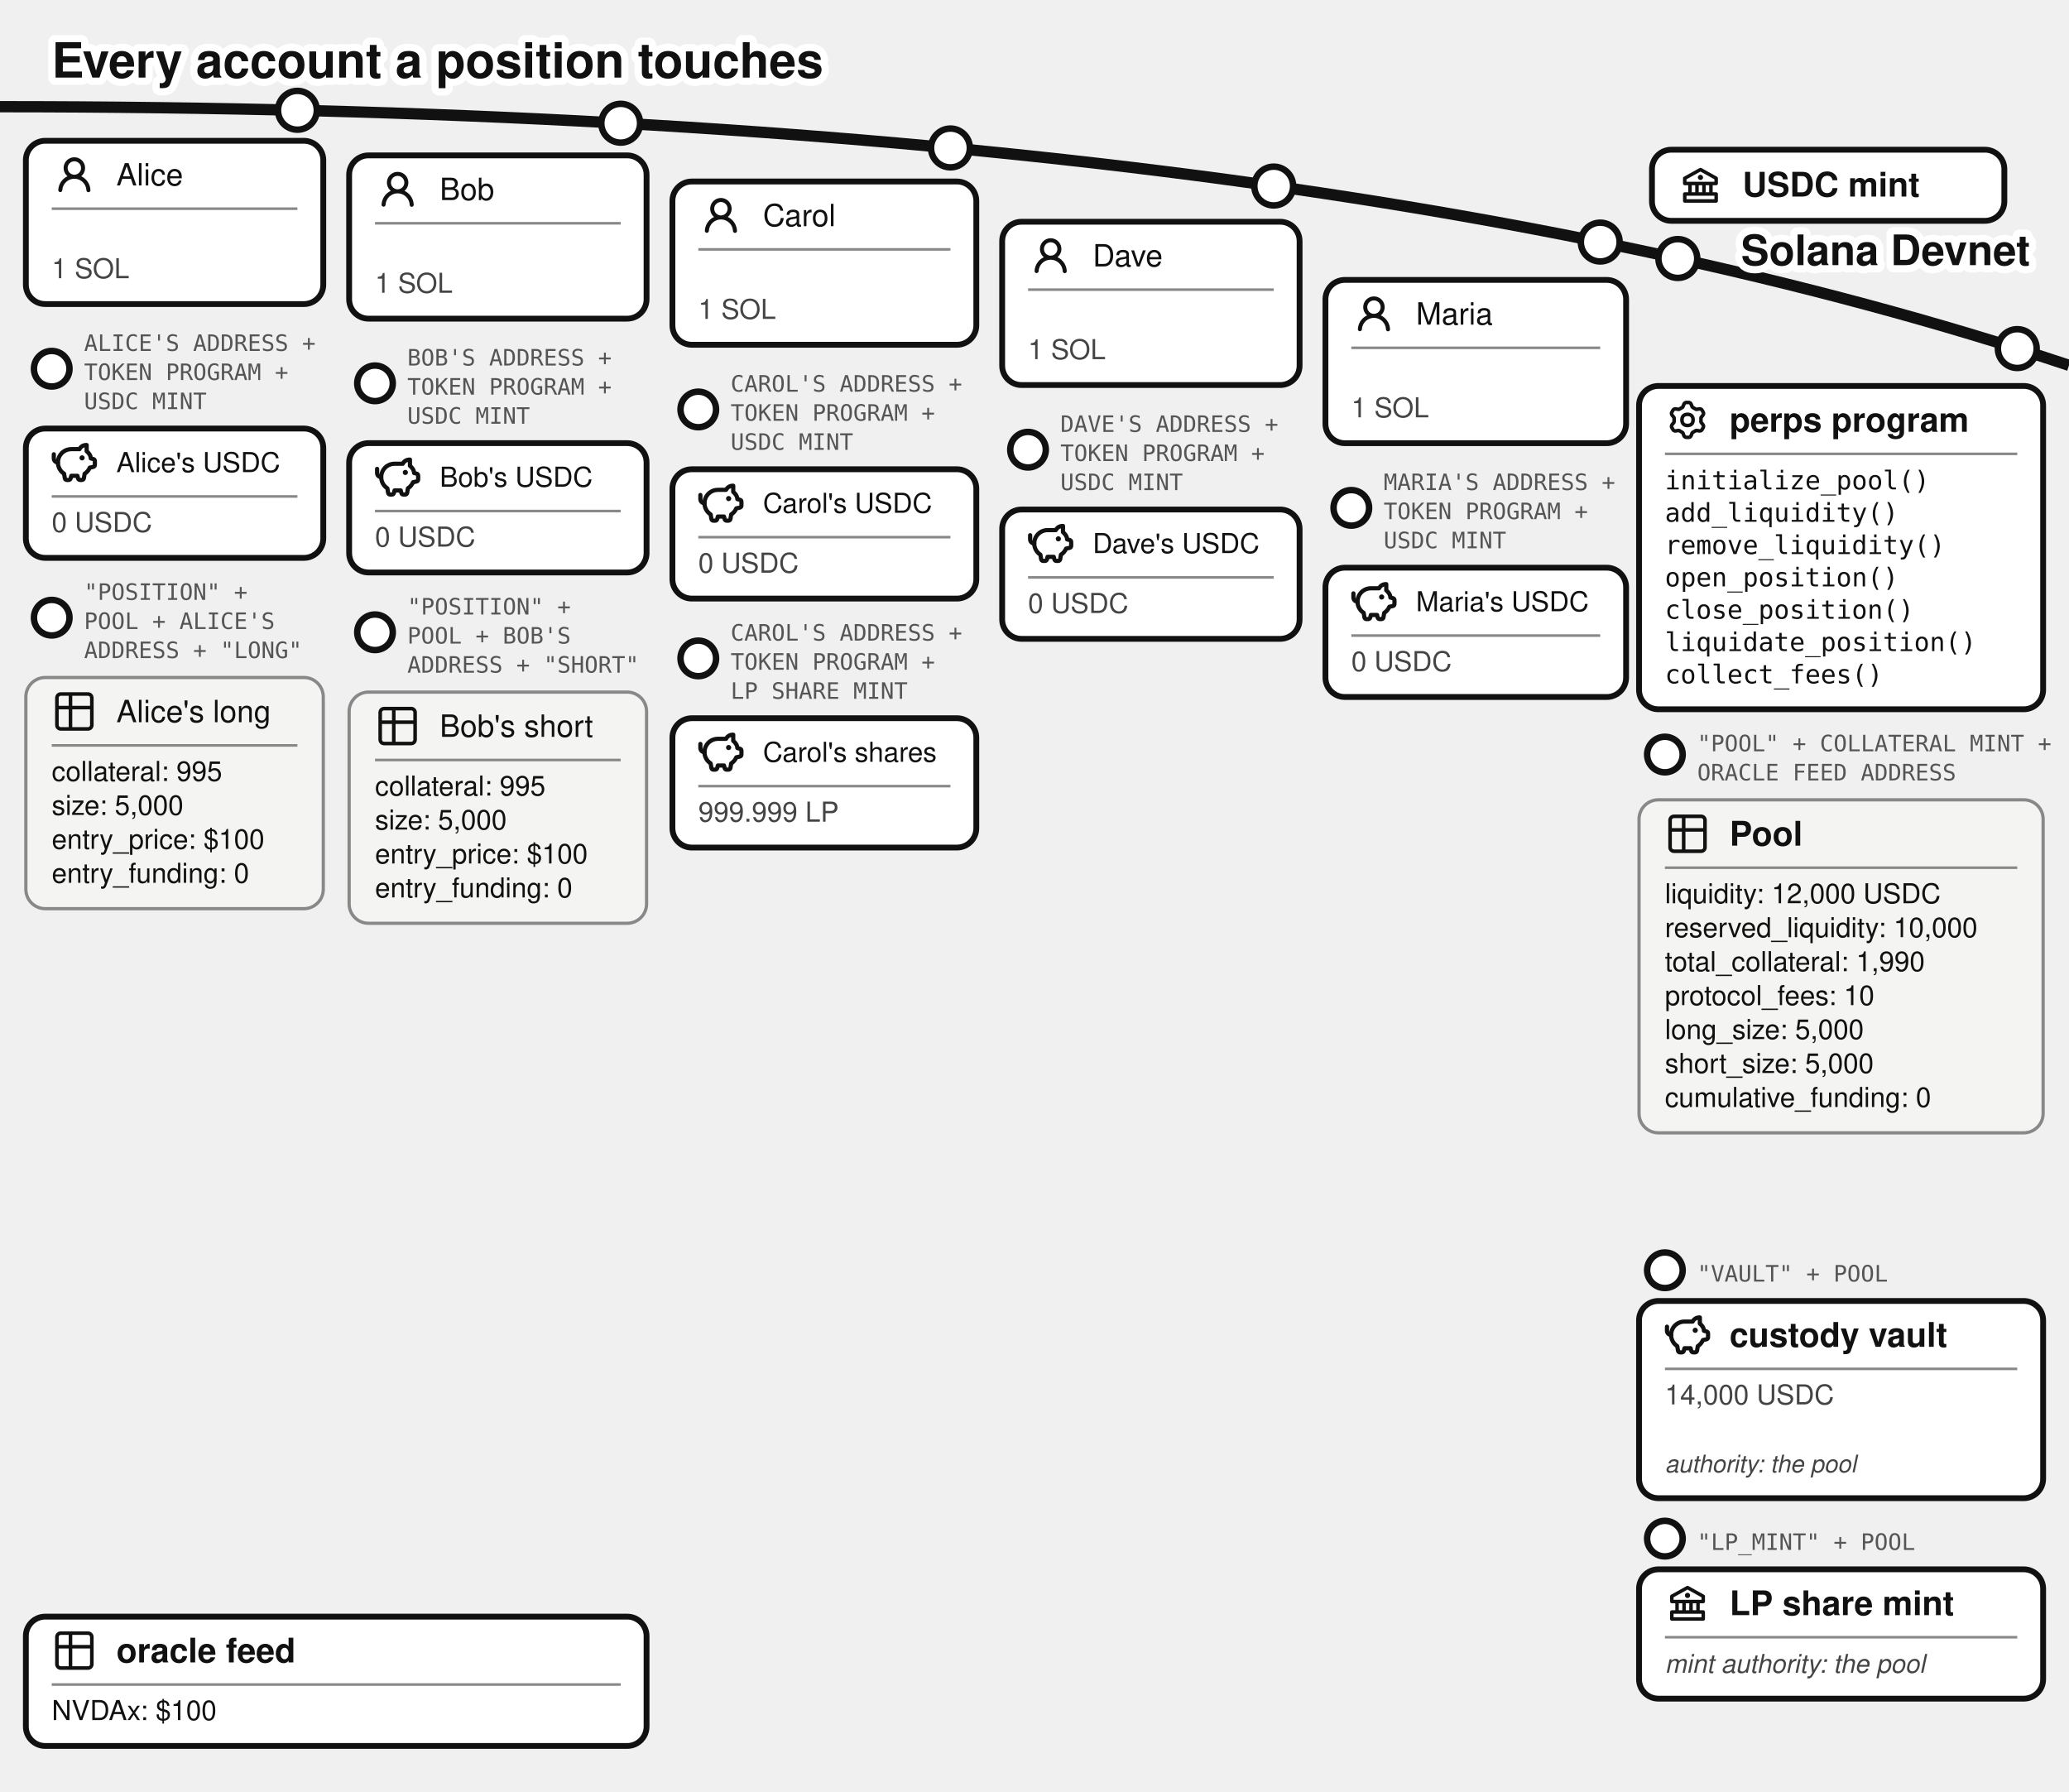
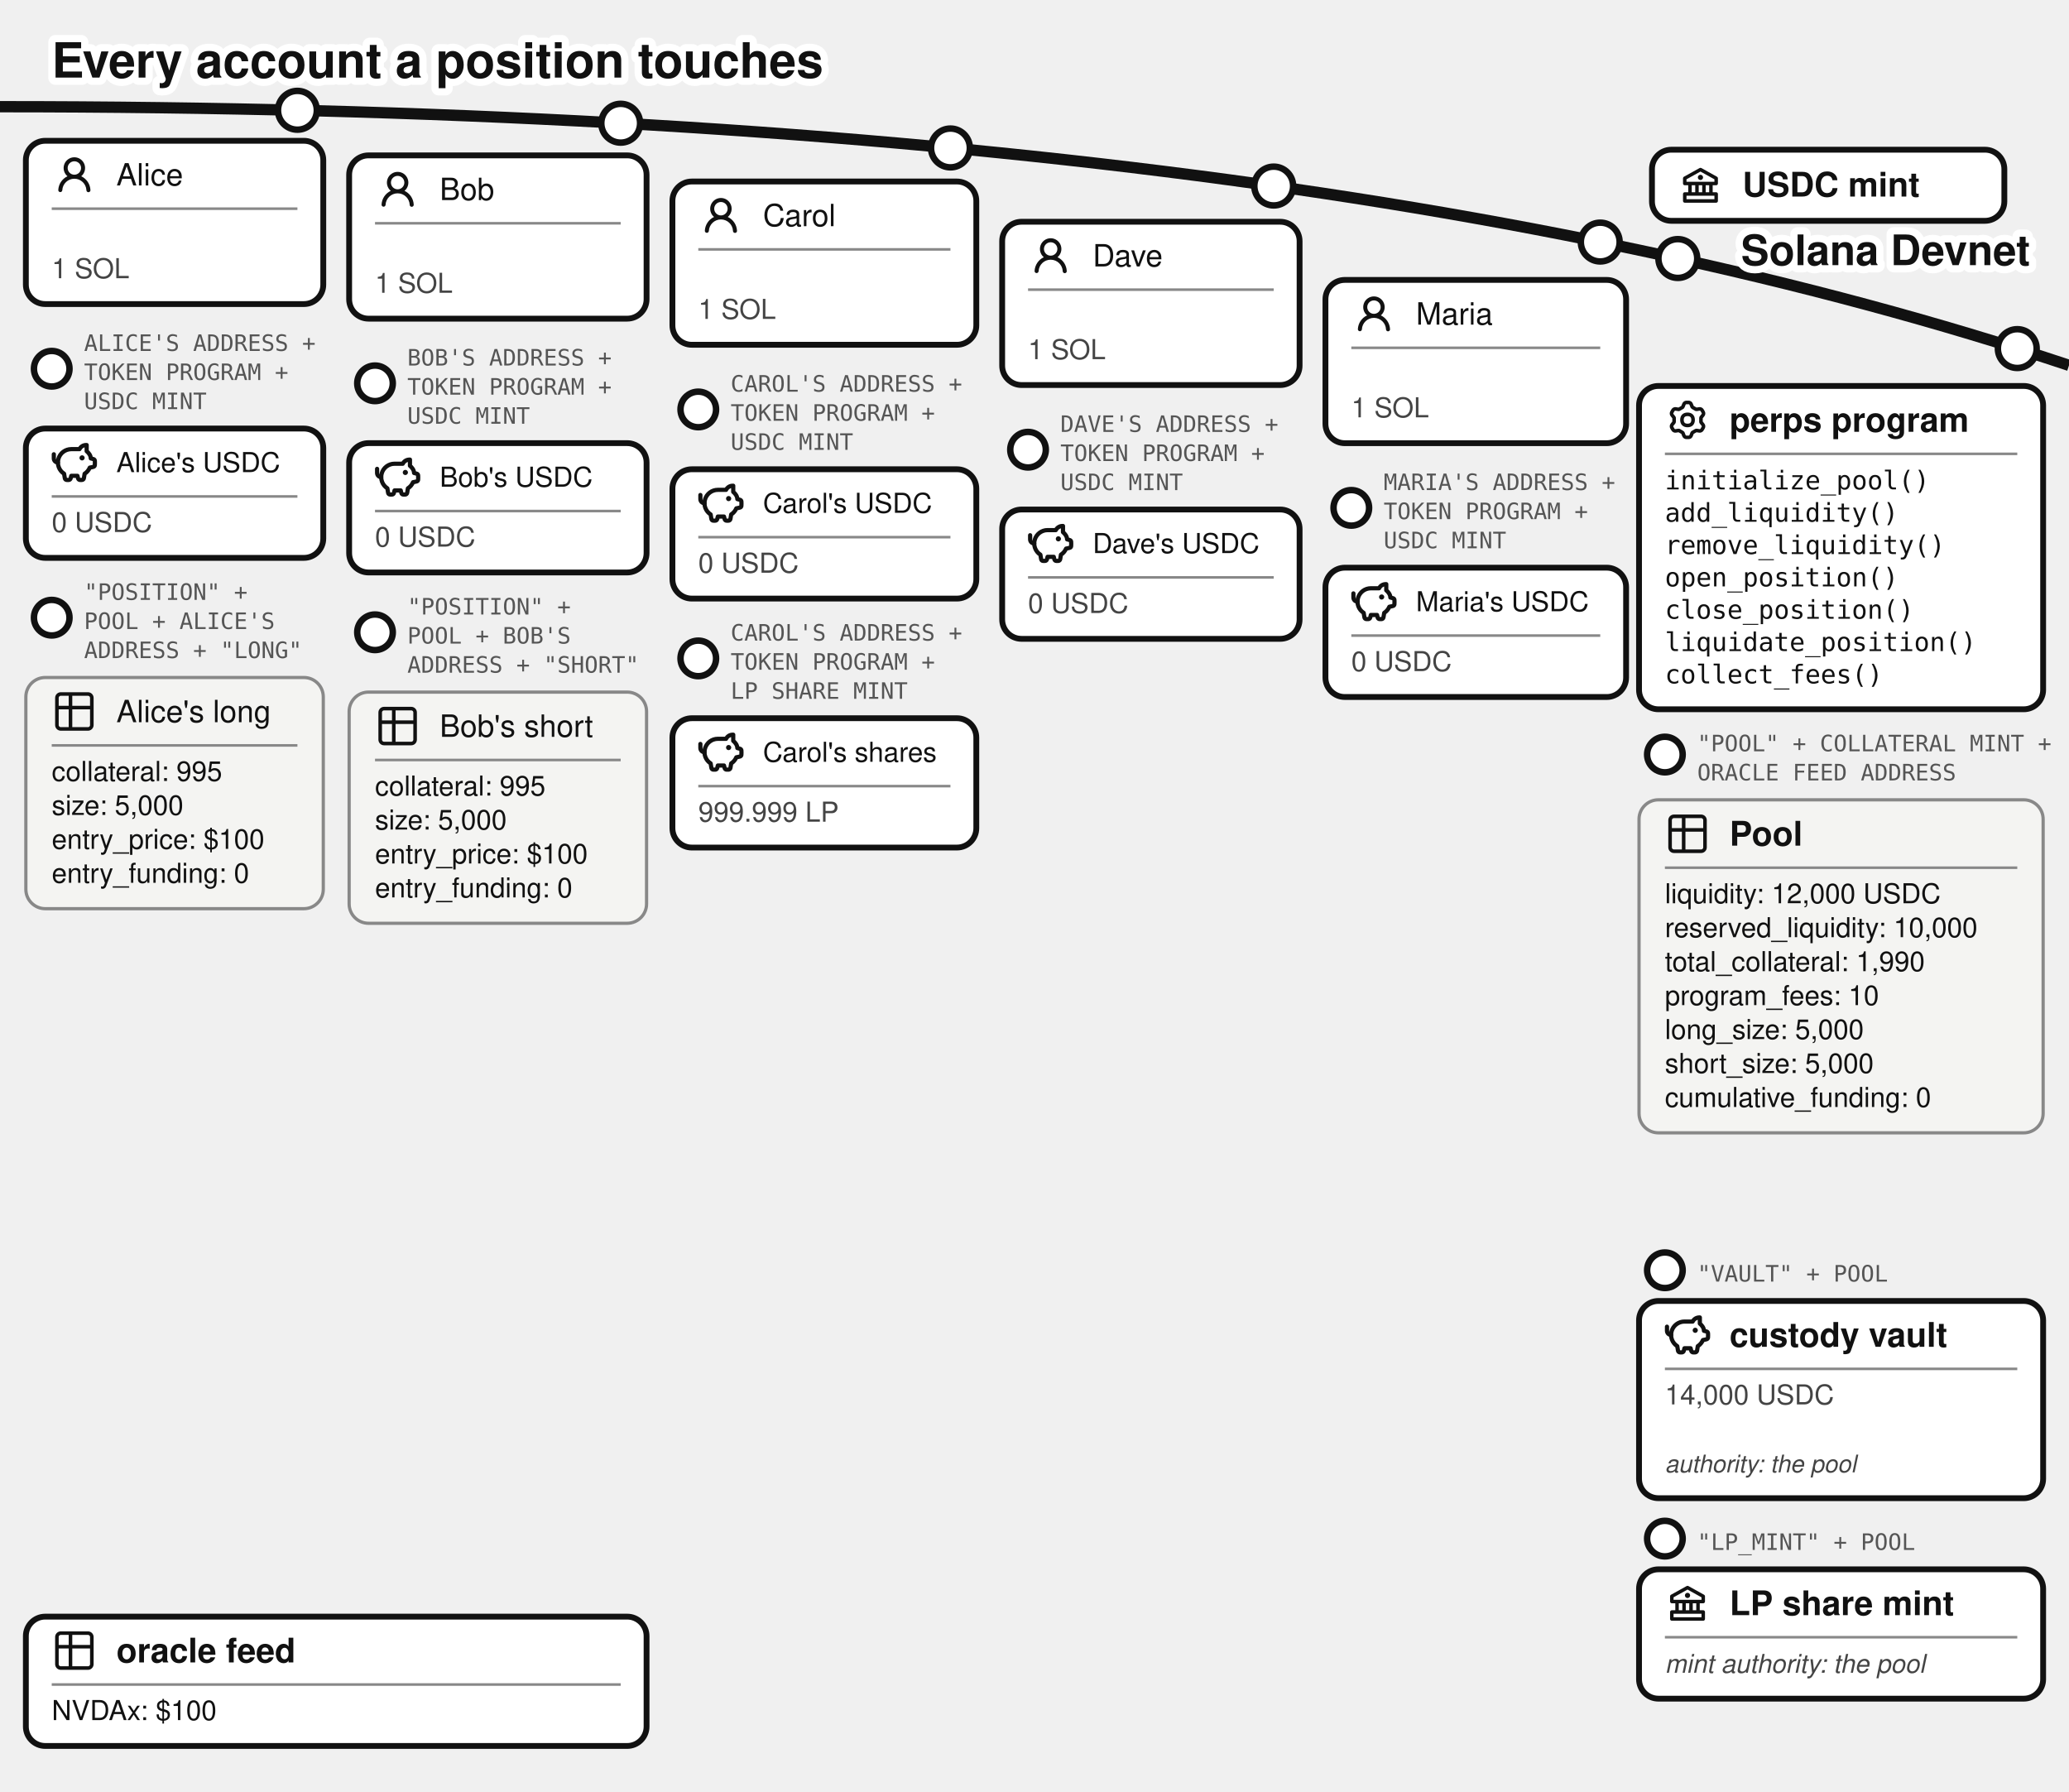
<svg xmlns="http://www.w3.org/2000/svg" viewBox="0 0 640 554" font-family="'Denim INK', Helvetica, Arial, sans-serif" fill="#111">
  <text stroke="#fff" stroke-width="4.5" paint-order="stroke" stroke-linejoin="round" x="16" y="24" font-size="15" font-weight="bold">Every account a position touches</text>
  <path d="M 0,33 Q 400,33 640,113" fill="none" stroke="#111" stroke-width="3.5" />
  <text stroke="#fff" stroke-width="4.5" paint-order="stroke" stroke-linejoin="round" x="628" y="82" font-size="13" fill="#111" font-weight="bold" text-anchor="end">Solana Devnet</text>
  <g>
    <circle cx="519" cy="79.958" r="6" fill="#fff" stroke="#111" stroke-width="2" />
    <rect x="511" y="46.299" width="109" height="22" rx="6" fill="#fff" stroke="#111" stroke-width="1.8" />
    <g transform="translate(519,50.2989)">
      <g transform="translate(0.52,0.519) scale(0.54)" fill="#111">
        <path d="m21.49 7.13l-9-5a.99.99 0 0 0-.97 0l-9.01 5C2.19 7.31 2 7.64 2 8v3c0 .55.45 1 1 1h2v4H3c-.55 0-1 .45-1 1v4c0 .55.45 1 1 1h18c.55 0 1-.45 1-1v-4c0-.55-.45-1-1-1h-2v-4h2c.55 0 1-.45 1-1V8a1 1 0 0 0-.51-.87M7 12h2v4H7zm6 0v4h-2v-4zm7 6v2H4v-2zm-3-2h-2v-4h2zm3-6H4V8.59l8-4.44l8 4.44z" />
        <path d="M12 6a1.5 1.5 0 1 0 0 3a1.5 1.5 0 1 0 0-3" />
      </g>
    </g>
    <text x="539" y="60.8" font-size="10.5" font-weight="bold">USDC mint</text>
  </g>
  <g>
    <circle cx="92" cy="34.11" r="6" fill="#fff" stroke="#111" stroke-width="2" />
    <rect x="8" y="43.542" width="92" height="50.5" rx="6" fill="#fff" stroke="#111" stroke-width="1.8" />
    <g transform="translate(16,47.0425)">
      <g transform="translate(0.36,0.767) scale(0.8301)" fill="#111">
        <path d="M10.561 8.073a6 6 0 0 1 3.432 5.142a.75.75 0 1 1-1.498.07a4.5 4.5 0 0 0-8.99 0a.75.75 0 0 1-1.498-.07a6 6 0 0 1 3.431-5.142a3.999 3.999 0 1 1 5.123 0M10.5 5a2.5 2.5 0 1 0-5 0a2.5 2.5 0 0 0 5 0" />
      </g>
    </g>
    <text x="36" y="57.367" font-size="9.5">Alice</text>
    <line x1="16" y1="64.543" x2="92" y2="64.543" stroke="#888" stroke-width="0.8" />
    <text x="16" y="86.043" font-size="8.5" fill="#444">1 SOL</text>
  </g>
  <g>
    <circle cx="16" cy="114.042" r="5.5" fill="#fff" stroke="#111" stroke-width="2" />
    <text x="26" y="108.542" font-size="7" font-family="'DejaVu Sans Mono', monospace" fill="#555">ALICE'S ADDRESS +</text>
    <text x="26" y="117.542" font-size="7" font-family="'DejaVu Sans Mono', monospace" fill="#555">TOKEN PROGRAM +</text>
    <text x="26" y="126.542" font-size="7" font-family="'DejaVu Sans Mono', monospace" fill="#555">USDC MINT</text>
    <rect x="8" y="132.542" width="92" height="40" rx="6" fill="#fff" stroke="#111" stroke-width="1.8" />
    <g transform="translate(16,136.042)">
      <g transform="translate(-0.624,-0.624) scale(0.6353)" fill="none" stroke="#111" stroke-linecap="round" stroke-linejoin="round" stroke-width="2.047">
        <path d="M14.5 5.5h-4A6.5 6.5 0 0 0 7 17.478l.288 1.738c.07.423.105.635.202.798a1 1 0 0 0 .49.416c.178.07.392.07.822.07c.397 0 .596 0 .764-.062a1 1 0 0 0 .479-.374c.1-.148.15-.34.246-.727l.209-.837h3l.21.837c.096.386.144.58.245.727a1 1 0 0 0 .479.374c.168.062.367.062.764.062c.43 0 .644 0 .821-.07a1 1 0 0 0 .49-.416c.098-.163.133-.375.203-.798L17 17.478a6.5 6.5 0 0 0 2.502-2.978l.89-.178c.77-.154 1.155-.231 1.381-.508c.227-.276.227-.669.227-1.453v-.3c0-.75 0-1.124-.212-1.396c-.212-.27-.575-.362-1.303-.544L20 10c0-1.5-1.167-2.833-2-3.5v-3h-.264c-1.37 0-2.623.774-3.236 2" />
        <path d="M15.875 9.75h-.125m.25 0a.25.25 0 1 1-.5 0a.25.25 0 0 1 .5 0M2 8v2a2 2 0 0 0 2 2" />
      </g>
    </g>
    <text x="36" y="146.017" font-size="8.5">Alice's USDC</text>
    <line x1="16" y1="153.542" x2="92" y2="153.542" stroke="#888" stroke-width="0.8" />
    <text x="16" y="164.542" font-size="8.5" fill="#444">0 USDC</text>
  </g>
  <g>
    <circle cx="192" cy="38.112" r="6" fill="#fff" stroke="#111" stroke-width="2" />
    <rect x="108" y="48.056" width="92" height="50.5" rx="6" fill="#fff" stroke="#111" stroke-width="1.8" />
    <g transform="translate(116,51.5562)">
      <g transform="translate(0.36,0.767) scale(0.8301)" fill="#111">
        <path d="M10.561 8.073a6 6 0 0 1 3.432 5.142a.75.75 0 1 1-1.498.07a4.5 4.5 0 0 0-8.99 0a.75.75 0 0 1-1.498-.07a6 6 0 0 1 3.431-5.142a3.999 3.999 0 1 1 5.123 0M10.5 5a2.5 2.5 0 1 0-5 0a2.5 2.5 0 0 0 5 0" />
      </g>
    </g>
    <text x="136" y="61.881" font-size="9.5">Bob</text>
    <line x1="116" y1="69.056" x2="192" y2="69.056" stroke="#888" stroke-width="0.8" />
    <text x="116" y="90.556" font-size="8.5" fill="#444">1 SOL</text>
  </g>
  <g>
    <circle cx="116" cy="118.556" r="5.5" fill="#fff" stroke="#111" stroke-width="2" />
    <text x="126" y="113.056" font-size="7" font-family="'DejaVu Sans Mono', monospace" fill="#555">BOB'S ADDRESS +</text>
    <text x="126" y="122.056" font-size="7" font-family="'DejaVu Sans Mono', monospace" fill="#555">TOKEN PROGRAM +</text>
    <text x="126" y="131.056" font-size="7" font-family="'DejaVu Sans Mono', monospace" fill="#555">USDC MINT</text>
    <rect x="108" y="137.056" width="92" height="40" rx="6" fill="#fff" stroke="#111" stroke-width="1.8" />
    <g transform="translate(116,140.556)">
      <g transform="translate(-0.624,-0.624) scale(0.6353)" fill="none" stroke="#111" stroke-linecap="round" stroke-linejoin="round" stroke-width="2.047">
        <path d="M14.5 5.5h-4A6.5 6.5 0 0 0 7 17.478l.288 1.738c.07.423.105.635.202.798a1 1 0 0 0 .49.416c.178.07.392.07.822.07c.397 0 .596 0 .764-.062a1 1 0 0 0 .479-.374c.1-.148.15-.34.246-.727l.209-.837h3l.21.837c.096.386.144.58.245.727a1 1 0 0 0 .479.374c.168.062.367.062.764.062c.43 0 .644 0 .821-.07a1 1 0 0 0 .49-.416c.098-.163.133-.375.203-.798L17 17.478a6.5 6.5 0 0 0 2.502-2.978l.89-.178c.77-.154 1.155-.231 1.381-.508c.227-.276.227-.669.227-1.453v-.3c0-.75 0-1.124-.212-1.396c-.212-.27-.575-.362-1.303-.544L20 10c0-1.5-1.167-2.833-2-3.5v-3h-.264c-1.37 0-2.623.774-3.236 2" />
        <path d="M15.875 9.75h-.125m.25 0a.25.25 0 1 1-.5 0a.25.25 0 0 1 .5 0M2 8v2a2 2 0 0 0 2 2" />
      </g>
    </g>
    <text x="136" y="150.531" font-size="8.5">Bob's USDC</text>
    <line x1="116" y1="158.056" x2="192" y2="158.056" stroke="#888" stroke-width="0.8" />
    <text x="116" y="169.056" font-size="8.5" fill="#444">0 USDC</text>
  </g>
  <g>
    <circle cx="294" cy="45.762" r="6" fill="#fff" stroke="#111" stroke-width="2" />
    <rect x="208" y="56.135" width="94" height="50.5" rx="6" fill="#fff" stroke="#111" stroke-width="1.8" />
    <g transform="translate(216,59.6346)">
      <g transform="translate(0.36,0.767) scale(0.8301)" fill="#111">
        <path d="M10.561 8.073a6 6 0 0 1 3.432 5.142a.75.75 0 1 1-1.498.07a4.5 4.5 0 0 0-8.99 0a.75.75 0 0 1-1.498-.07a6 6 0 0 1 3.431-5.142a3.999 3.999 0 1 1 5.123 0M10.5 5a2.5 2.5 0 1 0-5 0a2.5 2.5 0 0 0 5 0" />
      </g>
    </g>
    <text x="236" y="69.96" font-size="9.5">Carol</text>
    <line x1="216" y1="77.135" x2="294" y2="77.135" stroke="#888" stroke-width="0.8" />
    <text x="216" y="98.635" font-size="8.5" fill="#444">1 SOL</text>
  </g>
  <g>
    <circle cx="216" cy="126.635" r="5.5" fill="#fff" stroke="#111" stroke-width="2" />
    <text x="226" y="121.135" font-size="7" font-family="'DejaVu Sans Mono', monospace" fill="#555">CAROL'S ADDRESS +</text>
    <text x="226" y="130.135" font-size="7" font-family="'DejaVu Sans Mono', monospace" fill="#555">TOKEN PROGRAM +</text>
    <text x="226" y="139.135" font-size="7" font-family="'DejaVu Sans Mono', monospace" fill="#555">USDC MINT</text>
    <rect x="208" y="145.135" width="94" height="40" rx="6" fill="#fff" stroke="#111" stroke-width="1.8" />
    <g transform="translate(216,148.635)">
      <g transform="translate(-0.624,-0.624) scale(0.6353)" fill="none" stroke="#111" stroke-linecap="round" stroke-linejoin="round" stroke-width="2.047">
        <path d="M14.5 5.5h-4A6.5 6.5 0 0 0 7 17.478l.288 1.738c.07.423.105.635.202.798a1 1 0 0 0 .49.416c.178.07.392.07.822.07c.397 0 .596 0 .764-.062a1 1 0 0 0 .479-.374c.1-.148.15-.34.246-.727l.209-.837h3l.21.837c.096.386.144.58.245.727a1 1 0 0 0 .479.374c.168.062.367.062.764.062c.43 0 .644 0 .821-.07a1 1 0 0 0 .49-.416c.098-.163.133-.375.203-.798L17 17.478a6.5 6.5 0 0 0 2.502-2.978l.89-.178c.77-.154 1.155-.231 1.381-.508c.227-.276.227-.669.227-1.453v-.3c0-.75 0-1.124-.212-1.396c-.212-.27-.575-.362-1.303-.544L20 10c0-1.5-1.167-2.833-2-3.5v-3h-.264c-1.37 0-2.623.774-3.236 2" />
        <path d="M15.875 9.75h-.125m.25 0a.25.25 0 1 1-.5 0a.25.25 0 0 1 .5 0M2 8v2a2 2 0 0 0 2 2" />
      </g>
    </g>
    <text x="236" y="158.61" font-size="8.5">Carol's USDC</text>
    <line x1="216" y1="166.135" x2="294" y2="166.135" stroke="#888" stroke-width="0.8" />
    <text x="216" y="177.135" font-size="8.5" fill="#444">0 USDC</text>
  </g>
  <g>
    <circle cx="394" cy="57.54" r="6" fill="#fff" stroke="#111" stroke-width="2" />
    <rect x="310" y="68.585" width="92" height="50.5" rx="6" fill="#fff" stroke="#111" stroke-width="1.8" />
    <g transform="translate(318,72.0846)">
      <g transform="translate(0.36,0.767) scale(0.8301)" fill="#111">
        <path d="M10.561 8.073a6 6 0 0 1 3.432 5.142a.75.75 0 1 1-1.498.07a4.5 4.5 0 0 0-8.99 0a.75.75 0 0 1-1.498-.07a6 6 0 0 1 3.431-5.142a3.999 3.999 0 1 1 5.123 0M10.5 5a2.5 2.5 0 1 0-5 0a2.5 2.5 0 0 0 5 0" />
      </g>
    </g>
    <text x="338" y="82.41" font-size="9.5">Dave</text>
    <line x1="318" y1="89.585" x2="394" y2="89.585" stroke="#888" stroke-width="0.8" />
    <text x="318" y="111.085" font-size="8.5" fill="#444">1 SOL</text>
  </g>
  <g>
    <circle cx="318" cy="139.085" r="5.5" fill="#fff" stroke="#111" stroke-width="2" />
    <text x="328" y="133.585" font-size="7" font-family="'DejaVu Sans Mono', monospace" fill="#555">DAVE'S ADDRESS +</text>
    <text x="328" y="142.585" font-size="7" font-family="'DejaVu Sans Mono', monospace" fill="#555">TOKEN PROGRAM +</text>
    <text x="328" y="151.585" font-size="7" font-family="'DejaVu Sans Mono', monospace" fill="#555">USDC MINT</text>
    <rect x="310" y="157.585" width="92" height="40" rx="6" fill="#fff" stroke="#111" stroke-width="1.8" />
    <g transform="translate(318,161.085)">
      <g transform="translate(-0.624,-0.624) scale(0.6353)" fill="none" stroke="#111" stroke-linecap="round" stroke-linejoin="round" stroke-width="2.047">
        <path d="M14.5 5.5h-4A6.5 6.5 0 0 0 7 17.478l.288 1.738c.07.423.105.635.202.798a1 1 0 0 0 .49.416c.178.07.392.07.822.07c.397 0 .596 0 .764-.062a1 1 0 0 0 .479-.374c.1-.148.15-.34.246-.727l.209-.837h3l.21.837c.096.386.144.58.245.727a1 1 0 0 0 .479.374c.168.062.367.062.764.062c.43 0 .644 0 .821-.07a1 1 0 0 0 .49-.416c.098-.163.133-.375.203-.798L17 17.478a6.5 6.5 0 0 0 2.502-2.978l.89-.178c.77-.154 1.155-.231 1.381-.508c.227-.276.227-.669.227-1.453v-.3c0-.75 0-1.124-.212-1.396c-.212-.27-.575-.362-1.303-.544L20 10c0-1.5-1.167-2.833-2-3.5v-3h-.264c-1.37 0-2.623.774-3.236 2" />
        <path d="M15.875 9.75h-.125m.25 0a.25.25 0 1 1-.5 0a.25.25 0 0 1 .5 0M2 8v2a2 2 0 0 0 2 2" />
      </g>
    </g>
    <text x="338" y="171.06" font-size="8.5">Dave's USDC</text>
    <line x1="318" y1="178.585" x2="394" y2="178.585" stroke="#888" stroke-width="0.8" />
    <text x="318" y="189.585" font-size="8.5" fill="#444">0 USDC</text>
  </g>
  <g>
    <circle cx="495" cy="74.866" r="6" fill="#fff" stroke="#111" stroke-width="2" />
    <rect x="410" y="86.573" width="93" height="50.5" rx="6" fill="#fff" stroke="#111" stroke-width="1.8" />
    <g transform="translate(418,90.0729)">
      <g transform="translate(0.36,0.767) scale(0.8301)" fill="#111">
        <path d="M10.561 8.073a6 6 0 0 1 3.432 5.142a.75.75 0 1 1-1.498.07a4.5 4.5 0 0 0-8.99 0a.75.75 0 0 1-1.498-.07a6 6 0 0 1 3.431-5.142a3.999 3.999 0 1 1 5.123 0M10.5 5a2.5 2.5 0 1 0-5 0a2.5 2.5 0 0 0 5 0" />
      </g>
    </g>
    <text x="438" y="100.398" font-size="9.5">Maria</text>
    <line x1="418" y1="107.573" x2="495" y2="107.573" stroke="#888" stroke-width="0.8" />
    <text x="418" y="129.073" font-size="8.5" fill="#444">1 SOL</text>
  </g>
  <g>
    <circle cx="418" cy="157.073" r="5.5" fill="#fff" stroke="#111" stroke-width="2" />
    <text x="428" y="151.573" font-size="7" font-family="'DejaVu Sans Mono', monospace" fill="#555">MARIA'S ADDRESS +</text>
    <text x="428" y="160.573" font-size="7" font-family="'DejaVu Sans Mono', monospace" fill="#555">TOKEN PROGRAM +</text>
    <text x="428" y="169.573" font-size="7" font-family="'DejaVu Sans Mono', monospace" fill="#555">USDC MINT</text>
    <rect x="410" y="175.573" width="93" height="40" rx="6" fill="#fff" stroke="#111" stroke-width="1.8" />
    <g transform="translate(418,179.073)">
      <g transform="translate(-0.624,-0.624) scale(0.6353)" fill="none" stroke="#111" stroke-linecap="round" stroke-linejoin="round" stroke-width="2.047">
        <path d="M14.5 5.5h-4A6.5 6.5 0 0 0 7 17.478l.288 1.738c.07.423.105.635.202.798a1 1 0 0 0 .49.416c.178.07.392.07.822.07c.397 0 .596 0 .764-.062a1 1 0 0 0 .479-.374c.1-.148.15-.34.246-.727l.209-.837h3l.21.837c.096.386.144.58.245.727a1 1 0 0 0 .479.374c.168.062.367.062.764.062c.43 0 .644 0 .821-.07a1 1 0 0 0 .49-.416c.098-.163.133-.375.203-.798L17 17.478a6.5 6.5 0 0 0 2.502-2.978l.89-.178c.77-.154 1.155-.231 1.381-.508c.227-.276.227-.669.227-1.453v-.3c0-.75 0-1.124-.212-1.396c-.212-.27-.575-.362-1.303-.544L20 10c0-1.5-1.167-2.833-2-3.5v-3h-.264c-1.37 0-2.623.774-3.236 2" />
        <path d="M15.875 9.75h-.125m.25 0a.25.25 0 1 1-.5 0a.25.25 0 0 1 .5 0M2 8v2a2 2 0 0 0 2 2" />
      </g>
    </g>
    <text x="438" y="189.048" font-size="8.5">Maria's USDC</text>
    <line x1="418" y1="196.573" x2="495" y2="196.573" stroke="#888" stroke-width="0.8" />
    <text x="418" y="207.573" font-size="8.5" fill="#444">0 USDC</text>
  </g>
  <g>
    <circle cx="16" cy="191.042" r="5.5" fill="#fff" stroke="#111" stroke-width="2" />
    <text x="26" y="185.542" font-size="7" font-family="'DejaVu Sans Mono', monospace" fill="#555">"POSITION" +</text>
    <text x="26" y="194.542" font-size="7" font-family="'DejaVu Sans Mono', monospace" fill="#555">POOL + ALICE'S</text>
    <text x="26" y="203.542" font-size="7" font-family="'DejaVu Sans Mono', monospace" fill="#555">ADDRESS + "LONG"</text>
    <rect x="8" y="209.542" width="92" height="71.5" rx="6" fill="#f4f4f2" stroke="#888" />
    <g transform="translate(16,213.042)">
      <g transform="translate(-0.195,-0.195) scale(0.6)" fill="none" stroke="#111" stroke-linecap="round" stroke-linejoin="round" stroke-width="1.843">
        <path d="M3 5a2 2 0 0 1 2-2h14a2 2 0 0 1 2 2v14a2 2 0 0 1-2 2H5a2 2 0 0 1-2-2zm0 5h18M10 3v18" />
      </g>
    </g>
    <text x="36" y="223.367" font-size="9.5">Alice's long</text>
    <line x1="16" y1="230.542" x2="92" y2="230.542" stroke="#888" stroke-width="0.8" />
    <text x="16" y="241.542" font-size="8.5">collateral: 995</text>
    <text x="16" y="252.042" font-size="8.5">size: 5,000</text>
    <text x="16" y="262.542" font-size="8.5">entry_price: $100</text>
    <text x="16" y="273.042" font-size="8.5">entry_funding: 0</text>
  </g>
  <g>
    <circle cx="116" cy="195.556" r="5.5" fill="#fff" stroke="#111" stroke-width="2" />
    <text x="126" y="190.056" font-size="7" font-family="'DejaVu Sans Mono', monospace" fill="#555">"POSITION" +</text>
    <text x="126" y="199.056" font-size="7" font-family="'DejaVu Sans Mono', monospace" fill="#555">POOL + BOB'S</text>
    <text x="126" y="208.056" font-size="7" font-family="'DejaVu Sans Mono', monospace" fill="#555">ADDRESS + "SHORT"</text>
    <rect x="108" y="214.056" width="92" height="71.5" rx="6" fill="#f4f4f2" stroke="#888" />
    <g transform="translate(116,217.556)">
      <g transform="translate(-0.195,-0.195) scale(0.6)" fill="none" stroke="#111" stroke-linecap="round" stroke-linejoin="round" stroke-width="1.843">
        <path d="M3 5a2 2 0 0 1 2-2h14a2 2 0 0 1 2 2v14a2 2 0 0 1-2 2H5a2 2 0 0 1-2-2zm0 5h18M10 3v18" />
      </g>
    </g>
    <text x="136" y="227.881" font-size="9.5">Bob's short</text>
    <line x1="116" y1="235.056" x2="192" y2="235.056" stroke="#888" stroke-width="0.8" />
    <text x="116" y="246.056" font-size="8.5">collateral: 995</text>
    <text x="116" y="256.556" font-size="8.5">size: 5,000</text>
    <text x="116" y="267.056" font-size="8.5">entry_price: $100</text>
    <text x="116" y="277.556" font-size="8.5">entry_funding: 0</text>
  </g>
  <g>
    <circle cx="216" cy="203.635" r="5.5" fill="#fff" stroke="#111" stroke-width="2" />
    <text x="226" y="198.135" font-size="7" font-family="'DejaVu Sans Mono', monospace" fill="#555">CAROL'S ADDRESS +</text>
    <text x="226" y="207.135" font-size="7" font-family="'DejaVu Sans Mono', monospace" fill="#555">TOKEN PROGRAM +</text>
    <text x="226" y="216.135" font-size="7" font-family="'DejaVu Sans Mono', monospace" fill="#555">LP SHARE MINT</text>
    <rect x="208" y="222.135" width="94" height="40" rx="6" fill="#fff" stroke="#111" stroke-width="1.8" />
    <g transform="translate(216,225.635)">
      <g transform="translate(-0.624,-0.624) scale(0.6353)" fill="none" stroke="#111" stroke-linecap="round" stroke-linejoin="round" stroke-width="2.047">
        <path d="M14.5 5.5h-4A6.5 6.5 0 0 0 7 17.478l.288 1.738c.07.423.105.635.202.798a1 1 0 0 0 .49.416c.178.07.392.07.822.07c.397 0 .596 0 .764-.062a1 1 0 0 0 .479-.374c.1-.148.15-.34.246-.727l.209-.837h3l.21.837c.096.386.144.58.245.727a1 1 0 0 0 .479.374c.168.062.367.062.764.062c.43 0 .644 0 .821-.07a1 1 0 0 0 .49-.416c.098-.163.133-.375.203-.798L17 17.478a6.5 6.5 0 0 0 2.502-2.978l.89-.178c.77-.154 1.155-.231 1.381-.508c.227-.276.227-.669.227-1.453v-.3c0-.75 0-1.124-.212-1.396c-.212-.27-.575-.362-1.303-.544L20 10c0-1.5-1.167-2.833-2-3.5v-3h-.264c-1.37 0-2.623.774-3.236 2" />
        <path d="M15.875 9.75h-.125m.25 0a.25.25 0 1 1-.5 0a.25.25 0 0 1 .5 0M2 8v2a2 2 0 0 0 2 2" />
      </g>
    </g>
    <text x="236" y="235.61" font-size="8.5">Carol's shares</text>
    <line x1="216" y1="243.135" x2="294" y2="243.135" stroke="#888" stroke-width="0.8" />
    <text x="216" y="254.135" font-size="8.5" fill="#444">999.999 LP</text>
  </g>
  <g>
    <circle cx="624" cy="107.812" r="6" fill="#fff" stroke="#111" stroke-width="2" />
    <rect x="507" y="119.37" width="125" height="100" rx="6" fill="#fff" stroke="#111" stroke-width="1.8" />
    <g transform="translate(515,122.87)">
      <g transform="translate(0.951,0.952) scale(0.864)" fill="none" stroke="#111" stroke-linecap="round" stroke-linejoin="round" stroke-width="1.28">
        <path d="M11.808 7.727c0 .05.017.1.048.14l.667.84a.96.96 0 0 1 .082 1.08l-.392.676a.96.96 0 0 1-.975.47l-1.063-.16a.23.23 0 0 0-.145.027l-1.26.727a.23.23 0 0 0-.096.112l-.392 1a.96.96 0 0 1-.893.611h-.782a.96.96 0 0 1-.893-.61l-.392-1a.23.23 0 0 0-.096-.113L3.967 10.8a.23.23 0 0 0-.145-.028l-1.063.162a.96.96 0 0 1-.976-.47l-.39-.677a.96.96 0 0 1 .08-1.08l.67-.84a.22.22 0 0 0 .05-.14V6.273c0-.05-.018-.1-.05-.14l-.67-.84a.96.96 0 0 1-.08-1.08l.39-.676a.96.96 0 0 1 .976-.47l1.06.16a.23.23 0 0 0 .145-.027l1.262-.73a.23.23 0 0 0 .096-.113l.394-.996A.96.96 0 0 1 6.61.75h.784a.96.96 0 0 1 .893.61l.392.997q.028.075.096.116l1.26.727a.23.23 0 0 0 .145.028l1.062-.162a.96.96 0 0 1 .976.47l.391.677a.96.96 0 0 1-.081 1.08l-.67.84a.22.22 0 0 0-.049.14v1.454Z" />
        <path d="M7 8.996c1.277 0 1.996-.719 1.996-1.996S8.277 5.004 7 5.004S5.004 5.723 5.004 7S5.723 8.996 7 8.996" />
      </g>
    </g>
    <text x="535" y="133.545" font-size="10.5" font-weight="bold">perps program</text>
    <line x1="515" y1="140.37" x2="624" y2="140.37" stroke="#888" stroke-width="0.8" />
    <text x="515" y="151.37" font-size="8" font-family="'DejaVu Sans Mono', Menlo, monospace">initialize_pool()</text>
    <text x="515" y="161.37" font-size="8" font-family="'DejaVu Sans Mono', Menlo, monospace">add_liquidity()</text>
    <text x="515" y="171.37" font-size="8" font-family="'DejaVu Sans Mono', Menlo, monospace">remove_liquidity()</text>
    <text x="515" y="181.37" font-size="8" font-family="'DejaVu Sans Mono', Menlo, monospace">open_position()</text>
    <text x="515" y="191.37" font-size="8" font-family="'DejaVu Sans Mono', Menlo, monospace">close_position()</text>
    <text x="515" y="201.37" font-size="8" font-family="'DejaVu Sans Mono', Menlo, monospace">liquidate_position()</text>
    <text x="515" y="211.37" font-size="8" font-family="'DejaVu Sans Mono', Menlo, monospace">collect_fees()</text>
  </g>
  <g>
    <circle cx="515" cy="233.37" r="5.5" fill="#fff" stroke="#111" stroke-width="2" />
    <text x="525" y="232.37" font-size="7" font-family="'DejaVu Sans Mono', monospace" fill="#555">"POOL" + COLLATERAL MINT +</text>
    <text x="525" y="241.37" font-size="7" font-family="'DejaVu Sans Mono', monospace" fill="#555">ORACLE FEED ADDRESS</text>
    <rect x="507" y="247.37" width="125" height="103" rx="6" fill="#f4f4f2" stroke="#888" />
    <g transform="translate(515,250.87)">
      <g transform="translate(-0.195,-0.195) scale(0.6)" fill="none" stroke="#111" stroke-linecap="round" stroke-linejoin="round" stroke-width="1.843">
        <path d="M3 5a2 2 0 0 1 2-2h14a2 2 0 0 1 2 2v14a2 2 0 0 1-2 2H5a2 2 0 0 1-2-2zm0 5h18M10 3v18" />
      </g>
    </g>
    <text x="535" y="261.545" font-size="10.5" font-weight="bold">Pool</text>
    <line x1="515" y1="268.37" x2="624" y2="268.37" stroke="#888" stroke-width="0.8" />
    <text x="515" y="279.37" font-size="8.5">liquidity: 12,000 USDC</text>
    <text x="515" y="289.87" font-size="8.5">reserved_liquidity: 10,000</text>
    <text x="515" y="300.37" font-size="8.5">total_collateral: 1,990</text>
-     <text x="515" y="310.87" font-size="8.5">protocol_fees: 10</text>
+     <text x="515" y="310.87" font-size="8.5">program_fees: 10</text>
    <text x="515" y="321.37" font-size="8.5">long_size: 5,000</text>
    <text x="515" y="331.87" font-size="8.5">short_size: 5,000</text>
    <text x="515" y="342.37" font-size="8.5">cumulative_funding: 0</text>
  </g>
  <g>
    <circle cx="515" cy="392.87" r="5.5" fill="#fff" stroke="#111" stroke-width="2" />
    <text x="525" y="396.37" font-size="7" font-family="'DejaVu Sans Mono', monospace" fill="#555">"VAULT" + POOL</text>
    <rect x="507" y="402.37" width="125" height="61" rx="6" fill="#fff" stroke="#111" stroke-width="1.8" />
    <g transform="translate(515,405.87)">
      <g transform="translate(-0.624,-0.624) scale(0.6353)" fill="none" stroke="#111" stroke-linecap="round" stroke-linejoin="round" stroke-width="2.047">
        <path d="M14.5 5.5h-4A6.5 6.5 0 0 0 7 17.478l.288 1.738c.07.423.105.635.202.798a1 1 0 0 0 .49.416c.178.07.392.07.822.07c.397 0 .596 0 .764-.062a1 1 0 0 0 .479-.374c.1-.148.15-.34.246-.727l.209-.837h3l.21.837c.096.386.144.58.245.727a1 1 0 0 0 .479.374c.168.062.367.062.764.062c.43 0 .644 0 .821-.07a1 1 0 0 0 .49-.416c.098-.163.133-.375.203-.798L17 17.478a6.5 6.5 0 0 0 2.502-2.978l.89-.178c.77-.154 1.155-.231 1.381-.508c.227-.276.227-.669.227-1.453v-.3c0-.75 0-1.124-.212-1.396c-.212-.27-.575-.362-1.303-.544L20 10c0-1.5-1.167-2.833-2-3.5v-3h-.264c-1.37 0-2.623.774-3.236 2" />
        <path d="M15.875 9.75h-.125m.25 0a.25.25 0 1 1-.5 0a.25.25 0 0 1 .5 0M2 8v2a2 2 0 0 0 2 2" />
      </g>
    </g>
    <text x="535" y="416.545" font-size="10.5" font-weight="bold">custody vault</text>
    <line x1="515" y1="423.37" x2="624" y2="423.37" stroke="#888" stroke-width="0.8" />
    <text x="515" y="434.37" font-size="8.5" fill="#444">14,000 USDC</text>
    <text x="515" y="455.37" font-size="7.5" font-style="italic" fill="#444">authority: the pool</text>
  </g>
  <g>
    <circle cx="515" cy="475.87" r="5.5" fill="#fff" stroke="#111" stroke-width="2" />
    <text x="525" y="479.37" font-size="7" font-family="'DejaVu Sans Mono', monospace" fill="#555">"LP_MINT" + POOL</text>
    <rect x="507" y="485.37" width="125" height="40" rx="6" fill="#fff" stroke="#111" stroke-width="1.8" />
    <g transform="translate(515,488.87)">
      <g transform="translate(0.52,0.519) scale(0.54)" fill="#111">
        <path d="m21.49 7.13l-9-5a.99.99 0 0 0-.97 0l-9.01 5C2.19 7.31 2 7.64 2 8v3c0 .55.45 1 1 1h2v4H3c-.55 0-1 .45-1 1v4c0 .55.45 1 1 1h18c.55 0 1-.45 1-1v-4c0-.55-.45-1-1-1h-2v-4h2c.55 0 1-.45 1-1V8a1 1 0 0 0-.51-.87M7 12h2v4H7zm6 0v4h-2v-4zm7 6v2H4v-2zm-3-2h-2v-4h2zm3-6H4V8.59l8-4.44l8 4.44z" />
        <path d="M12 6a1.5 1.5 0 1 0 0 3a1.5 1.5 0 1 0 0-3" />
      </g>
    </g>
    <text x="535" y="499.545" font-size="10.5" font-weight="bold">LP share mint</text>
    <line x1="515" y1="506.37" x2="624" y2="506.37" stroke="#888" stroke-width="0.8" />
    <text x="515" y="517.37" font-size="8" font-style="italic" fill="#444">mint authority: the pool</text>
  </g>
  <g>
    <rect x="8" y="500" width="192" height="40" rx="6" fill="#fff" stroke="#111" stroke-width="1.8" />
    <g transform="translate(16,503.5)">
      <g transform="translate(-0.195,-0.195) scale(0.6)" fill="none" stroke="#111" stroke-linecap="round" stroke-linejoin="round" stroke-width="1.843">
        <path d="M3 5a2 2 0 0 1 2-2h14a2 2 0 0 1 2 2v14a2 2 0 0 1-2 2H5a2 2 0 0 1-2-2zm0 5h18M10 3v18" />
      </g>
    </g>
    <text x="36" y="514.175" font-size="10.5" font-weight="bold">oracle feed</text>
    <line x1="16" y1="521" x2="192" y2="521" stroke="#888" stroke-width="0.8" />
    <text x="16" y="532" font-size="8.5">NVDAx: $100</text>
  </g>
</svg>
